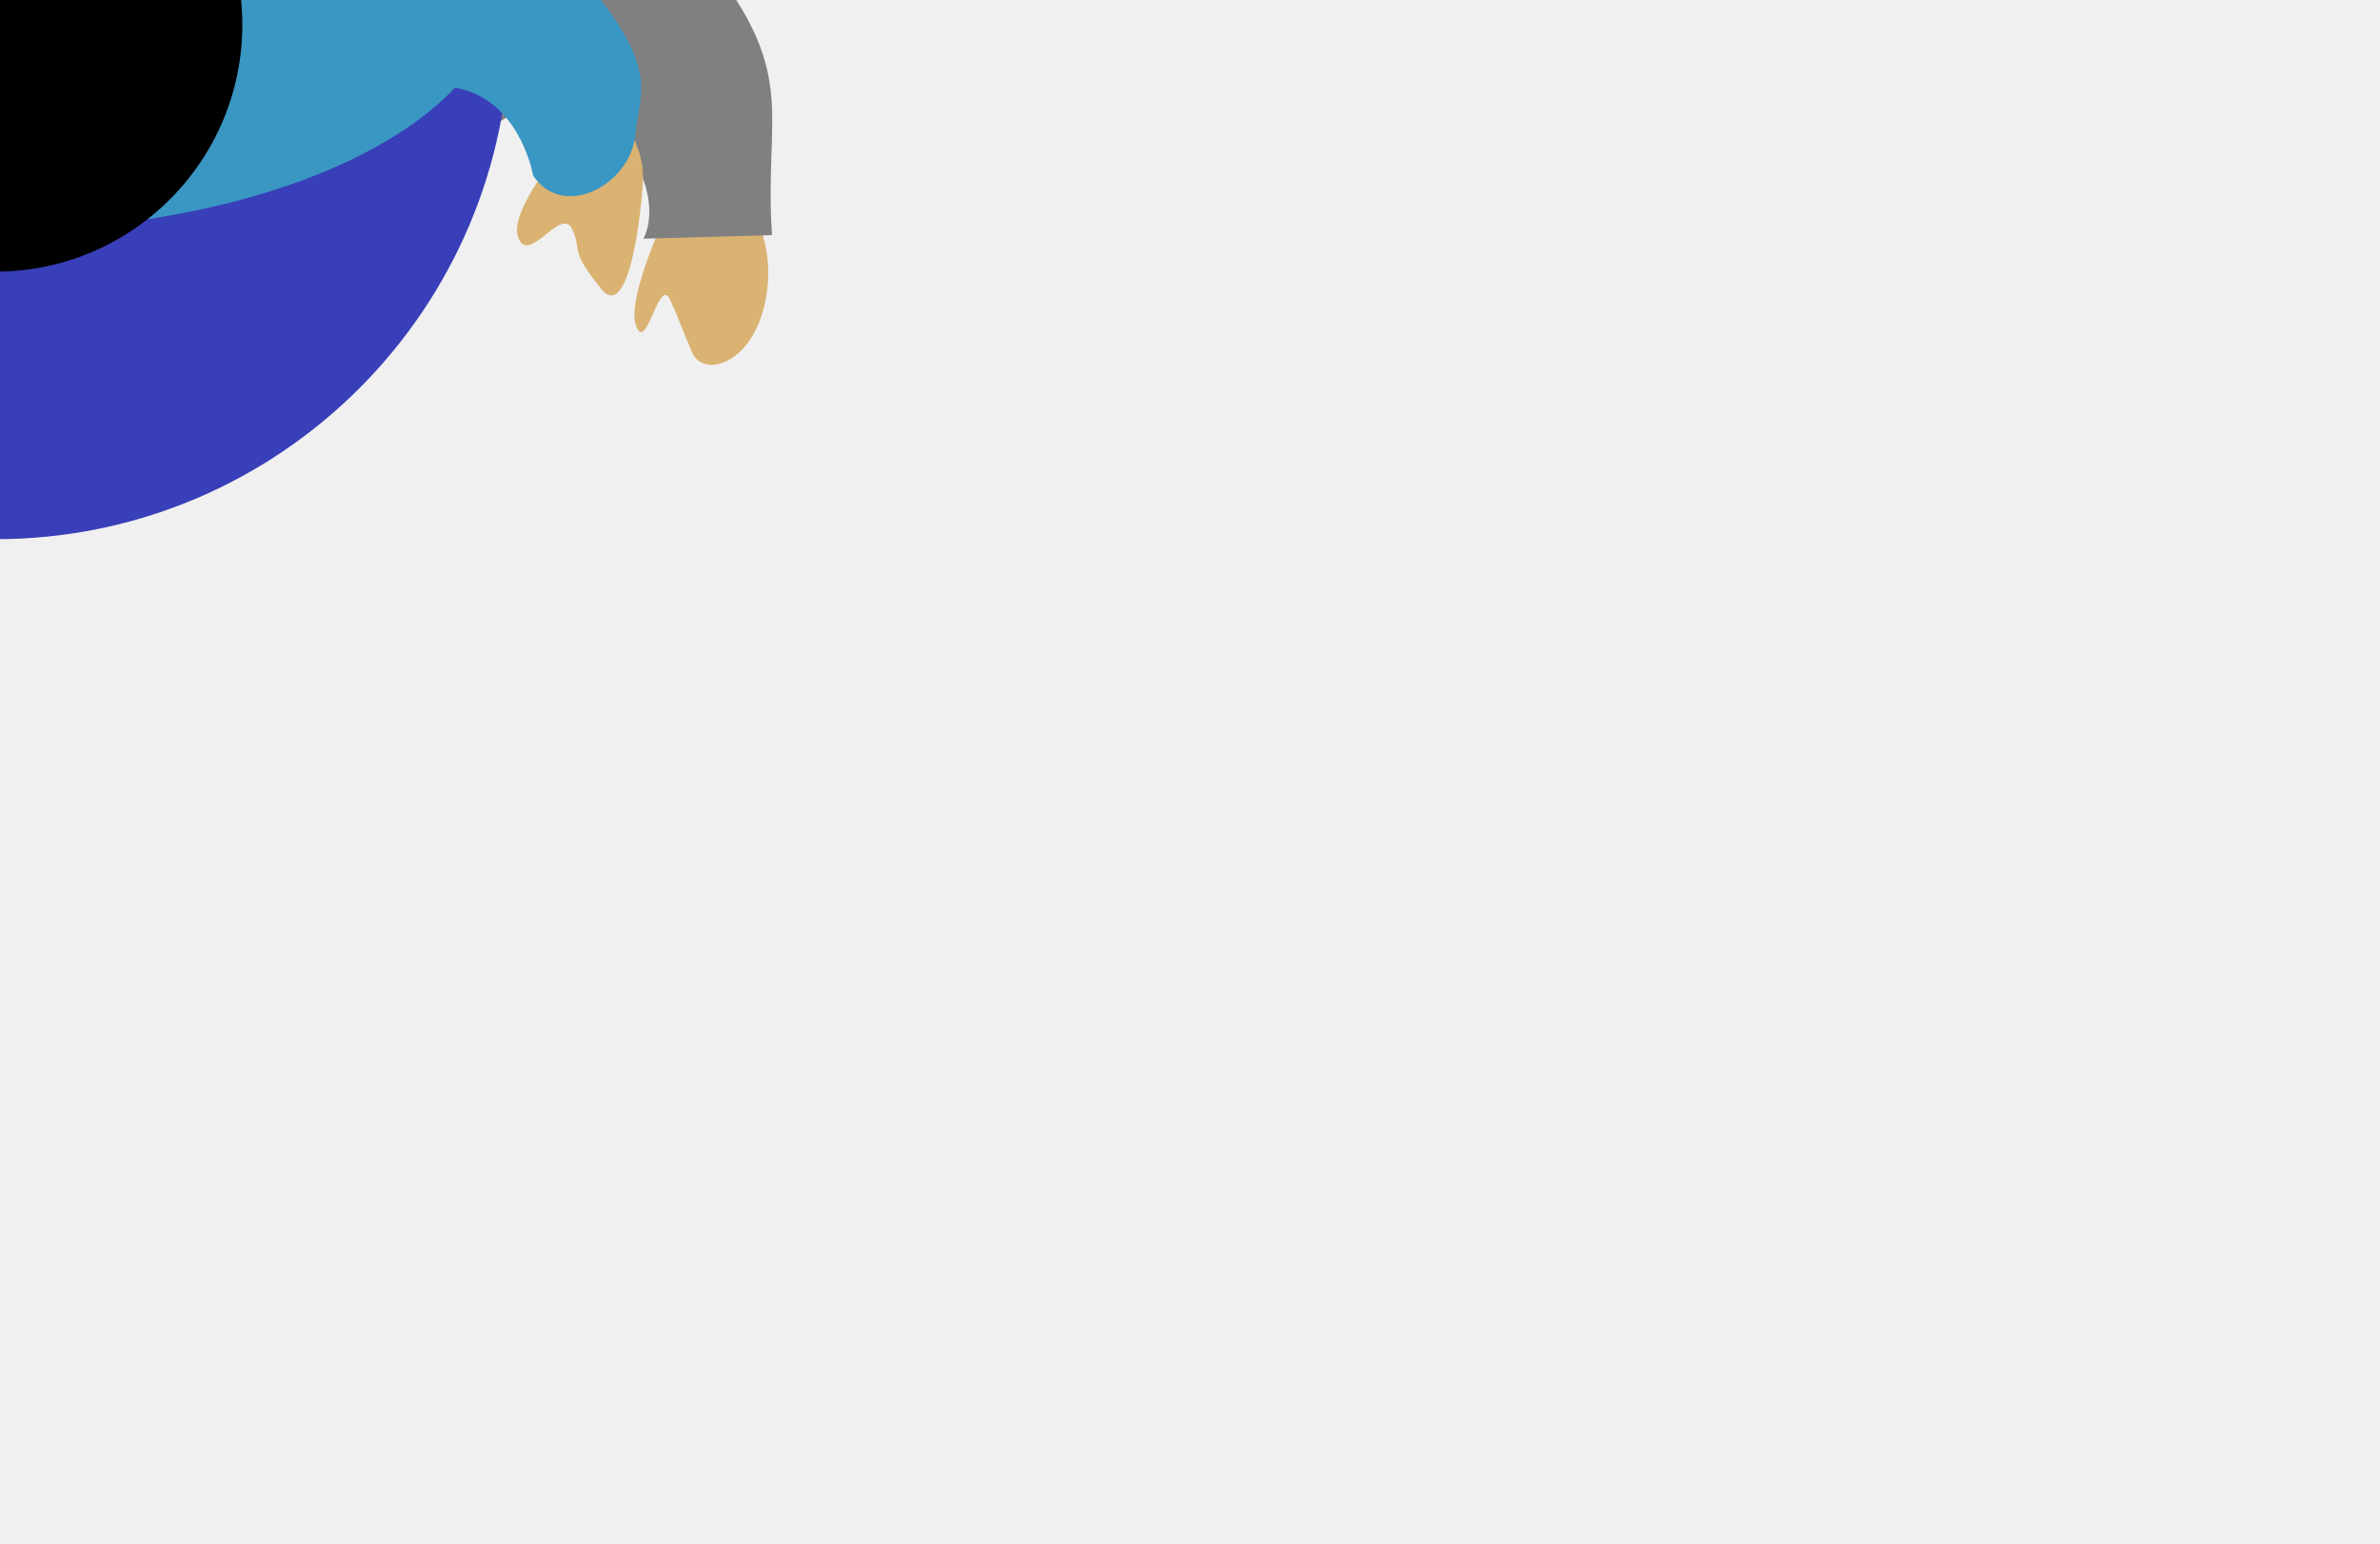
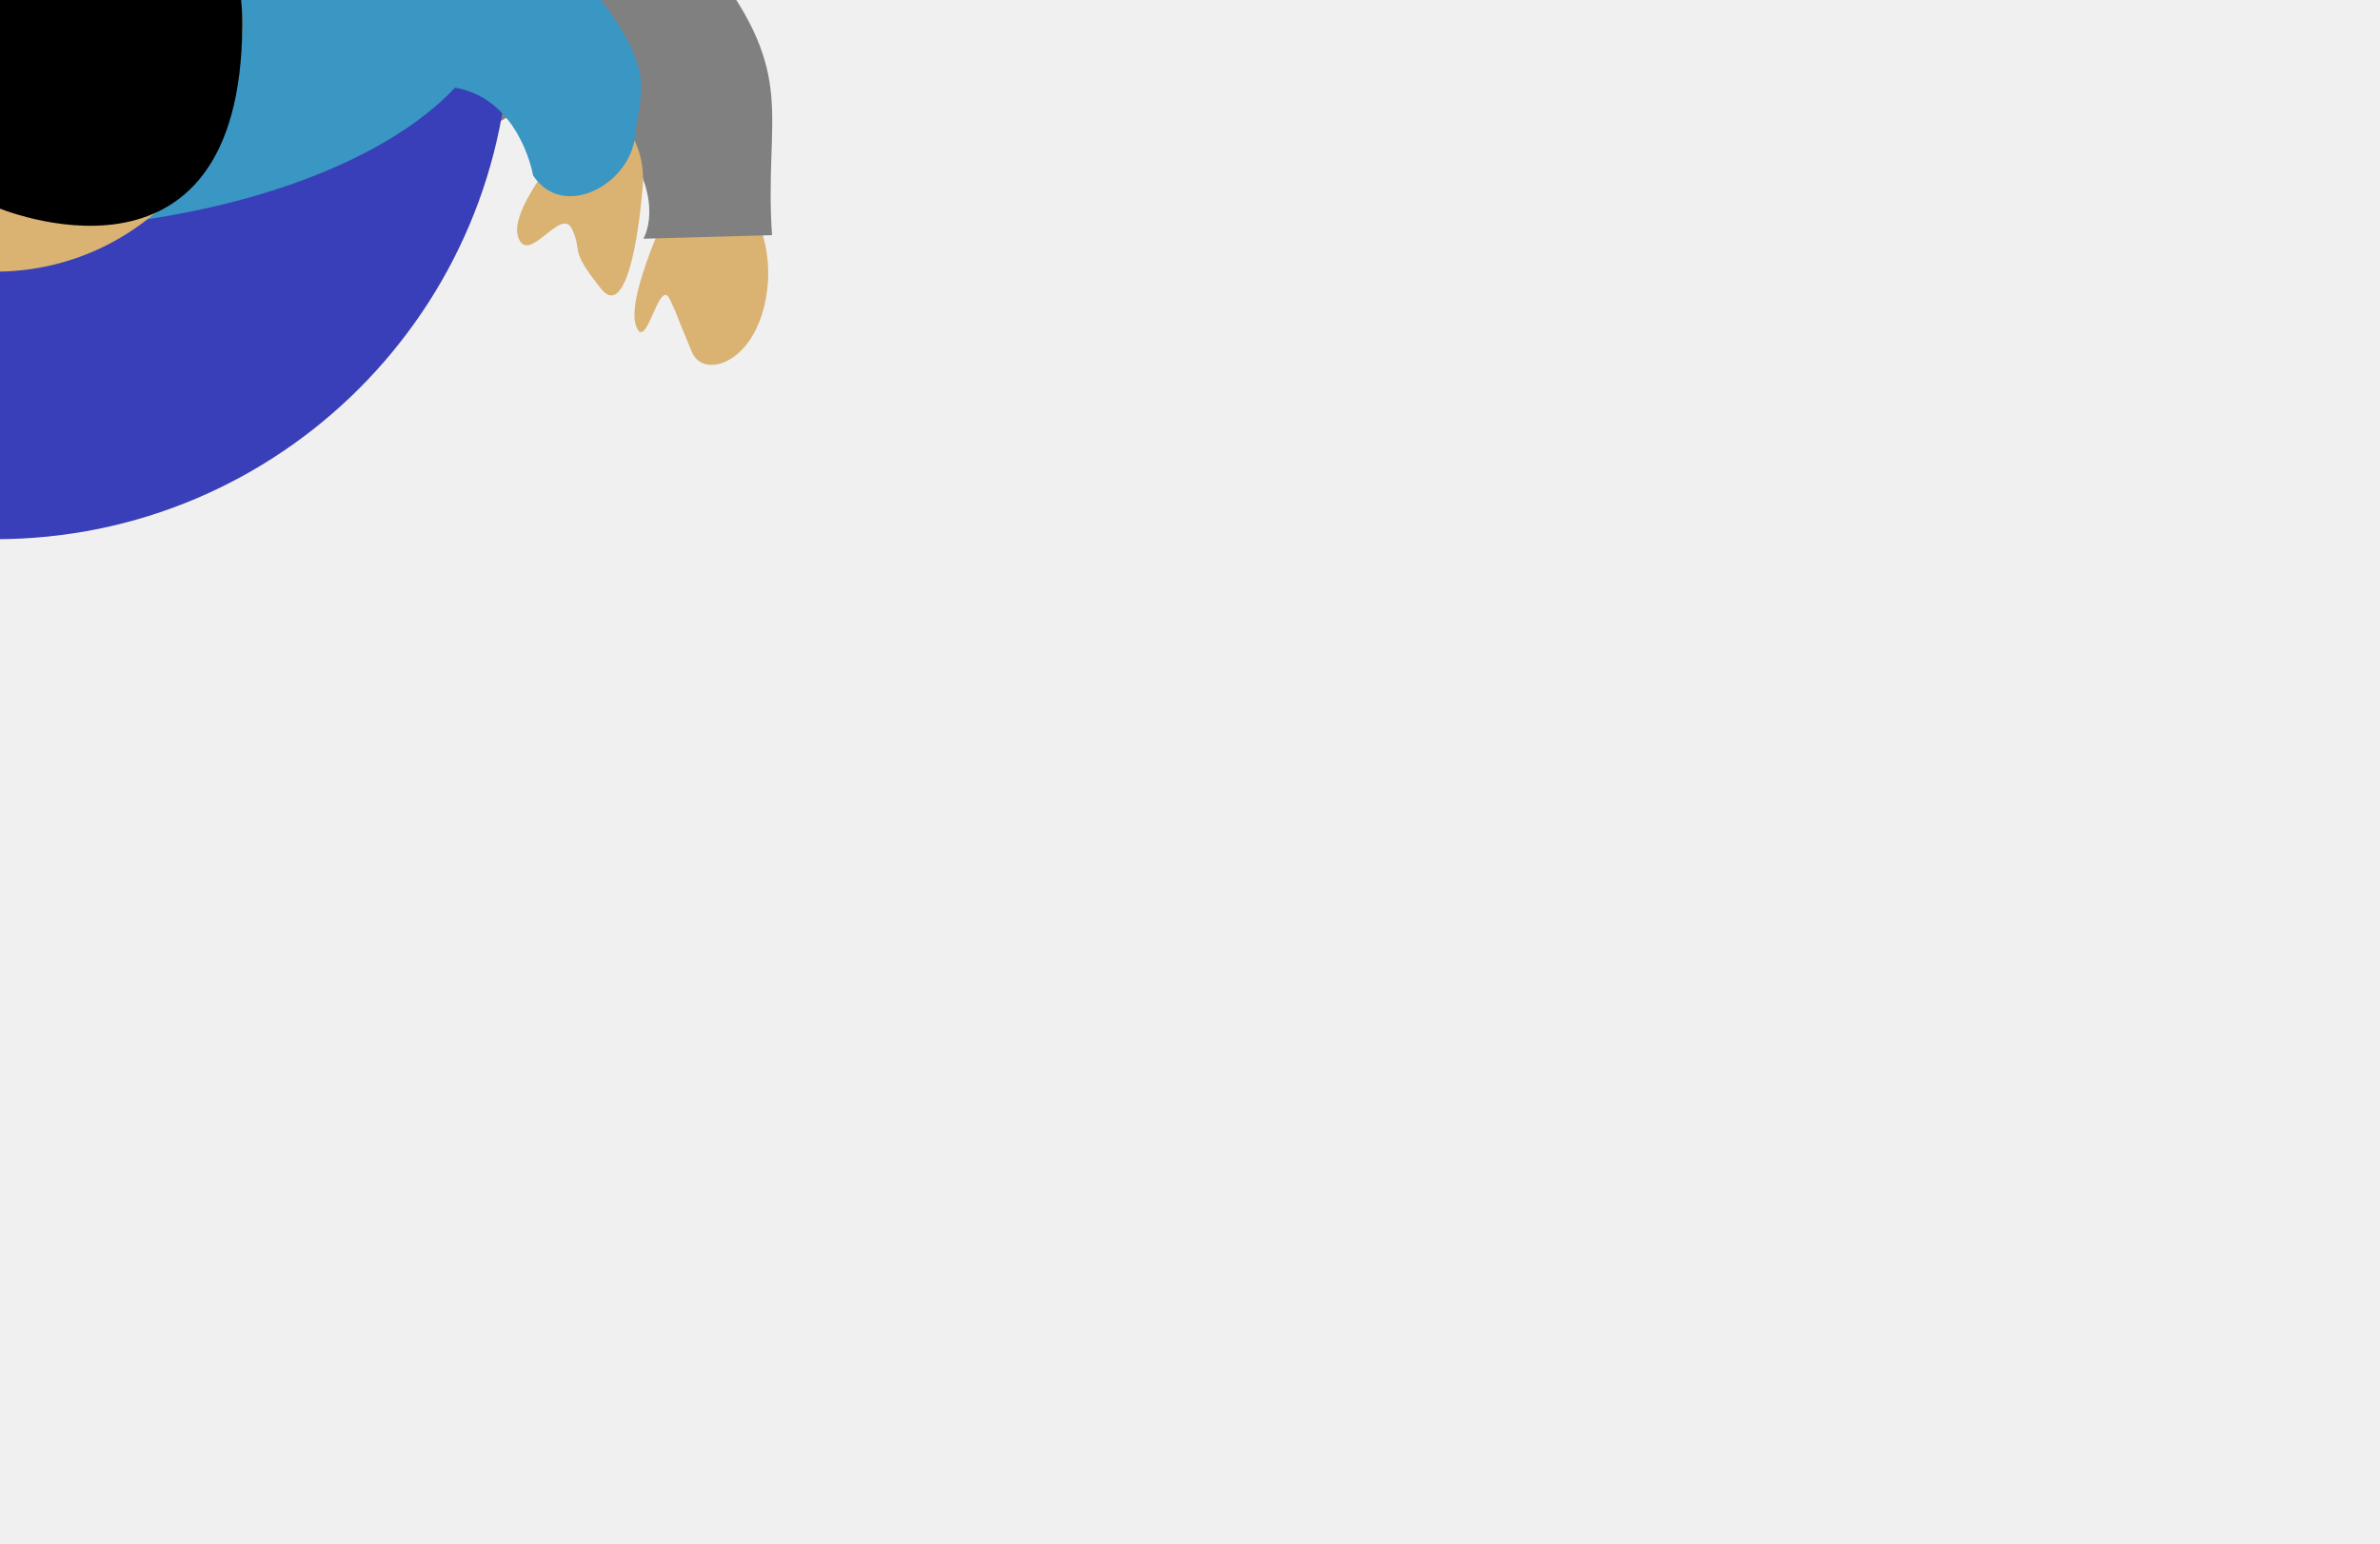
<svg xmlns="http://www.w3.org/2000/svg" width="115.625" height="75" viewBox="0 0 115.625 75" id="svg3431" version="1.1">
  <defs id="defs3433">
    <marker orient="auto" refY="0" refX="0" id="Arrow1Lend" style="overflow:visible">
      <path id="path4359" d="M 0,0 5,-5 -12.5,0 5,5 0,0 Z" style="fill-rule:evenodd;stroke:#000000;stroke-width:1pt" transform="matrix(-0.8,0,0,-0.8,-10,0)" />
    </marker>
    <marker orient="auto" refY="0" refX="0" id="Arrow1Lstart" style="overflow:visible">
      <path id="path4356" d="M 0,0 5,-5 -12.5,0 5,5 0,0 Z" style="fill-rule:evenodd;stroke:#000000;stroke-width:1pt" transform="matrix(0.8,0,0,0.8,10,0)" />
    </marker>
  </defs>
  <g id="man">
    <g id="g4272" class="kick kick--right kick--front" display="none" style="display:none">
      <path id="path4312" d="m -13.25,28.125 0.25,7.25" style="fill:none;fill-rule:evenodd;stroke:#000000;stroke-width:1px;stroke-linecap:butt;stroke-linejoin:miter;stroke-opacity:1" />
      <path id="path4314" d="m -16,27.75 -2.125,5.25" style="fill:none;fill-rule:evenodd;stroke:#000000;stroke-width:1px;stroke-linecap:butt;stroke-linejoin:miter;stroke-opacity:1" />
      <path id="path4316" d="m -10.25,27.875 1.875,5" style="fill:none;fill-rule:evenodd;stroke:#000000;stroke-width:1px;stroke-linecap:butt;stroke-linejoin:miter;stroke-opacity:1" />
    </g>
    <g id="g4280" class="kick kick--left kick--front" style="display:none" display="none">
      <path style="fill:none;fill-rule:evenodd;stroke:#000000;stroke-width:1px;stroke-linecap:butt;stroke-linejoin:miter;stroke-opacity:1" d="m 12.75,28.125 0.25,7.25" id="path3438" />
      <path style="fill:none;fill-rule:evenodd;stroke:#000000;stroke-width:1px;stroke-linecap:butt;stroke-linejoin:miter;stroke-opacity:1" d="m 10,27.75 -2.125,5.25" id="path3440" />
      <path style="fill:none;fill-rule:evenodd;stroke:#000000;stroke-width:1px;stroke-linecap:butt;stroke-linejoin:miter;stroke-opacity:1" d="m 15.75,27.875 1.875,5" id="path3442" />
    </g>
    <g id="g4288" class="kick kick--right kick--back" style="display:none">
      <path style="fill:none;fill-rule:evenodd;stroke:#000000;stroke-width:1px;stroke-linecap:butt;stroke-linejoin:miter;stroke-opacity:1" d="m -13.25,20.125 0.25,7.25" id="path3454" />
      <path style="fill:none;fill-rule:evenodd;stroke:#000000;stroke-width:1px;stroke-linecap:butt;stroke-linejoin:miter;stroke-opacity:1" d="m -16,19.75 -2.125,5.25" id="path3456" />
      <path style="fill:none;fill-rule:evenodd;stroke:#000000;stroke-width:1px;stroke-linecap:butt;stroke-linejoin:miter;stroke-opacity:1" d="m -10.25,19.875 1.875,5" id="path3458" />
    </g>
    <g id="g4296" class="kick kick--left kick--back" style="display:none">
      <path id="path3462" d="m 12.75,20.125 0.25,7.25" style="fill:none;fill-rule:evenodd;stroke:#000000;stroke-width:1px;stroke-linecap:butt;stroke-linejoin:miter;stroke-opacity:1" />
      <path id="path3464" d="m 10,19.75 -2.125,5.25" style="fill:none;fill-rule:evenodd;stroke:#000000;stroke-width:1px;stroke-linecap:butt;stroke-linejoin:miter;stroke-opacity:1" />
      <path id="path3466" d="m 15.75,19.875 1.875,5" style="fill:none;fill-rule:evenodd;stroke:#000000;stroke-width:1px;stroke-linecap:butt;stroke-linejoin:miter;stroke-opacity:1" />
    </g>
    <g id="g4247" class="bottom">
      <g id="g4255" class="leg leg--right">
        <ellipse transform="scale(1,-1)" ry="9" rx="5" cy="3.805" cx="-12.088" id="ellipse4342" style="fill:#af7d24;fill-opacity:1;stroke:#323232;stroke-width:1.5;stroke-miterlimit:4;stroke-dasharray:none;stroke-opacity:0.671" />
        <ellipse transform="scale(1,-1)" style="fill:#af7d24;fill-opacity:1;stroke:#323232;stroke-width:1.5;stroke-miterlimit:4;stroke-dasharray:none;stroke-opacity:0.671" id="path4313" cx="-13.338" cy="-4.924" rx="5" ry="9" />
        <path style="fill:#4c4c4c;fill-opacity:1;fill-rule:evenodd;stroke:none;stroke-width:1px;stroke-linecap:butt;stroke-linejoin:miter;stroke-opacity:1" d="m -21.713,4.423 c -0.625,-4.014 1.78,-12.317 4,-14 2.22,-1.683 10.087,-1.437 11.625,1.625 1.489,2.964 2.023,9.271 1,14.375 -0.963,3.927 -16,2.014 -16.625,-2 z" id="path4315" />
      </g>
      <g id="g4263" class="leg leg--left">
        <ellipse style="fill:#af7d24;fill-opacity:1;stroke:#323232;stroke-width:1.5;stroke-miterlimit:4;stroke-dasharray:none;stroke-opacity:0.671" id="ellipse4826" cx="-11.714" cy="3.805" rx="5" ry="9" transform="scale(-1)" />
        <ellipse ry="9" rx="5" cy="-4.924" cx="-12.964" id="ellipse4828" style="fill:#af7d24;fill-opacity:1;stroke:#323232;stroke-width:1.5;stroke-miterlimit:4;stroke-dasharray:none;stroke-opacity:0.671" transform="scale(-1)" />
        <path id="path4830" d="m 21.339,4.423 c 0.625,-4.014 -1.78,-12.317 -4,-14 -2.22,-1.683 -10.087,-1.437 -11.625,1.625 -1.489,2.964 -2.023,9.271 -1,14.375 0.963,3.927 16,2.014 16.625,-2 z" style="fill:#4c4c4c;fill-opacity:1;fill-rule:evenodd;stroke:none;stroke-width:1px;stroke-linecap:butt;stroke-linejoin:miter;stroke-opacity:1" />
      </g>
    </g>
    <g id="g4155" class="top">
      <rect id="rect4157" style="opacity:0.713;fill:none;fill-opacity:0.721;stroke:none;stroke-width:1;stroke-miterlimit:4;stroke-dasharray:none;stroke-opacity:0.372" width="115.625" height="75" x="-57.875" y="-37.5" ry="0" />
      <ellipse transform="scale(1,-1)" ry="12.5" rx="30" cy="1.302" cx="-0.228" id="path4247" style="fill:#808080;stroke:none;stroke-opacity:0.671" />
      <g transform="translate(-51.25,-27.24999)" class="hands hands--castanetas" id="g4757" display="none" style="display:none">
        <g id="g4749" class="hand hand--right">
          <path id="path4307" d="m 5.162,51.807 c 0,0 -2.601,2.269 -2.375,5 0.314,3.789 3.172,6.181 4.125,5 1.62,-2.01 0.717,-2.473 1.25,-3.625 0.533,-1.153 2.133,1.832 2.625,0.375 0.492,-1.457 -1.625,-6.75 -1.625,-6.75 z" style="fill:#dab272;fill-opacity:1;fill-rule:evenodd;stroke:none;stroke-width:1px;stroke-linecap:butt;stroke-linejoin:miter;stroke-opacity:1" />
          <path id="path4249" d="m 24.272,21.698 c 0,0 -7.485,2.235 -13.25,6.75 -4.235,5.484 -4.235,15.485 -6.75,23.75 l 6.25,1.5 c 0,0 2.024,-11.195 5.5,-15.25 3.476,-4.055 13.5,-6.25 13.5,-6.25 z" style="fill:#808080;fill-rule:evenodd;stroke:none;stroke-width:1px;stroke-linecap:butt;stroke-linejoin:miter;stroke-opacity:0.671" />
        </g>
        <g id="g4753" class="hand hand--left">
          <path style="fill:#dab272;fill-opacity:1;fill-rule:evenodd;stroke:none;stroke-width:1px;stroke-linecap:butt;stroke-linejoin:miter;stroke-opacity:1" d="m 96.883,51.807 c 0,0 2.601,2.269 2.375,5 -0.314,3.789 -3.172,6.181 -4.125,5 -1.62,-2.01 -0.717,-2.473 -1.25,-3.625 -0.533,-1.153 -2.133,1.832 -2.625,0.375 -0.492,-1.457 1.625,-6.75 1.625,-6.75 z" id="path4309" />
          <path style="fill:#808080;fill-rule:evenodd;stroke:none;stroke-width:1px;stroke-linecap:butt;stroke-linejoin:miter;stroke-opacity:0.671" d="m 77.773,21.698 c 0,0 7.485,2.235 13.25,6.75 4.235,5.484 4.235,15.485 6.75,23.75 l -6.25,1.5 c 0,0 -2.024,-11.195 -5.5,-15.25 -3.476,-4.055 -13.5,-6.25 -13.5,-6.25 z" id="path4311" />
        </g>
      </g>
      <g transform="translate(-51.25,-27.24999)" id="g4273" class="hands hands--down" display="none" style="display:none">
        <g class="hand hand--left" id="g4260">
          <path id="path4262" d="m 87.148,36.305 c 0,0 1.629,2.004 1.403,4.735 -0.314,3.789 -3.097,4.721 -3.683,3.321 -1.073,-2.564 -0.54,-1.412 -1.073,-2.564 -0.533,-1.153 -1.161,2.716 -1.653,1.259 -0.492,-1.457 1.802,-6.131 1.802,-6.131 z" style="fill:#dab272;fill-opacity:1;fill-rule:evenodd;stroke:none;stroke-width:1px;stroke-linecap:butt;stroke-linejoin:miter;stroke-opacity:1" />
          <path id="path4264" d="m 77.242,21.698 c 0,0 2.801,-0.682 8.565,3.833 4.235,5.484 2.556,7.264 2.949,13.143 l -6.25,0.174 c 0,0 1.07,-1.738 -0.904,-4.555 -1.974,-2.817 -9.611,-2.096 -9.611,-2.096 z" style="fill:#808080;fill-rule:evenodd;stroke:none;stroke-width:1px;stroke-linecap:butt;stroke-linejoin:miter;stroke-opacity:0.671" />
        </g>
        <g id="g3412" class="hand hand--right">
          <path style="fill:#dab272;fill-opacity:1;fill-rule:evenodd;stroke:none;stroke-width:1px;stroke-linecap:butt;stroke-linejoin:miter;stroke-opacity:1" d="m 14.585,36.305 c 0,0 -1.629,2.004 -1.403,4.735 0.314,3.789 3.097,4.721 3.683,3.321 1.073,-2.564 0.54,-1.412 1.073,-2.564 0.533,-1.153 1.161,2.716 1.653,1.259 0.492,-1.457 -1.802,-6.131 -1.802,-6.131 z" id="path4202" />
          <path style="fill:#808080;fill-rule:evenodd;stroke:none;stroke-width:1px;stroke-linecap:butt;stroke-linejoin:miter;stroke-opacity:0.671" d="m 24.491,21.698 c 0,0 -2.801,-0.682 -8.565,3.833 -4.235,5.484 -2.556,7.264 -2.949,13.143 l 6.25,0.174 c 0,0 -1.07,-1.738 0.904,-4.555 1.974,-2.817 9.611,-2.096 9.611,-2.096 z" id="path4204" />
        </g>
      </g>
      <g transform="translate(-51.25,-27.24999)" class="hands hands--panuelo" id="g4206">
        <g id="g4208" class="hand hand--left">
          <path style="fill:#dab272;fill-opacity:1;fill-rule:evenodd;stroke:none;stroke-width:1px;stroke-linecap:butt;stroke-linejoin:miter;stroke-opacity:1" d="m 87.148,36.305 c 0,0 1.629,2.004 1.403,4.735 -0.314,3.789 -3.097,4.721 -3.683,3.321 -1.073,-2.564 -0.54,-1.412 -1.073,-2.564 -0.533,-1.153 -1.161,2.716 -1.653,1.259 -0.492,-1.457 1.802,-6.131 1.802,-6.131 z" id="path4210" />
          <path style="fill:#808080;fill-rule:evenodd;stroke:none;stroke-width:1px;stroke-linecap:butt;stroke-linejoin:miter;stroke-opacity:0.671" d="m 77.242,21.698 c 0,0 2.801,-0.682 8.565,3.833 4.235,5.484 2.556,7.264 2.949,13.143 l -6.25,0.174 c 0,0 1.07,-1.738 -0.904,-4.555 -1.974,-2.817 -9.611,-2.096 -9.611,-2.096 z" id="path4212" />
        </g>
        <g class="hand hand--right" id="g4220">
          <path style="fill:#dab272;fill-opacity:1;fill-rule:evenodd;stroke:none;stroke-width:1px;stroke-linecap:butt;stroke-linejoin:miter;stroke-opacity:1" d="m -21.293,42.514 h -2.252 c 0,0 -2.601,2.269 -2.375,5 0.282,3.41 2.564,5.54 3.725,5.1 0.005,-1.96 -0.007,-3.954 0.188,-5.734 0.186,-1.702 0.459,-2.997 0.715,-4.365 z" id="path4239" transform="translate(28.70711,9.292894)" />
          <path style="opacity:0.713;fill:#a8f1ff;fill-opacity:1;fill-rule:evenodd;stroke:#787878;stroke-width:1;stroke-linecap:butt;stroke-linejoin:miter;stroke-miterlimit:4;stroke-dasharray:none;stroke-opacity:1" d="m 12.532,54.404 c -0.884,1.768 -2.033,3.005 -3.536,3.359 -1.503,0.354 -4.243,-0.088 -5.48,-2.563 -1.237,-2.475 -2.033,-6.828 -0.442,-9.127 0.574,-0.829 2.78,-3.825 3.094,-5.215 0.619,-2.74 0.283,-6.343 -3.624,-6.629 -3.888,-0.285 -5.834,2.298 -5.834,2.298 0,0 3.158,-0.761 4.773,0.354 1.535,1.059 2.563,3.182 -1.061,4.685 -3.624,1.503 -6.187,6.298 -6.187,9.657 2e-7,4.952 2.917,7.336 4.508,8.75 1.241,1.103 6.718,1.414 8.662,0.177 1.945,-1.237 5.038,-4.331 5.127,-5.745 z" id="path4233" />
          <path style="fill:#dab272;fill-opacity:1;fill-rule:evenodd;stroke:none;stroke-width:1px;stroke-linecap:butt;stroke-linejoin:miter;stroke-opacity:1" d="m -21.47,42.514 c -0.256,1.368 -0.529,2.663 -0.715,4.365 -0.195,1.78 -0.006,3.774 -0.011,5.734 0.129,-0.049 0.305,0.018 0.4,-0.1 1.62,-2.01 0.717,-2.473 1.25,-3.625 0.533,-1.153 2.133,1.832 2.625,0.375 0.492,-1.457 -1.625,-6.75 -1.625,-6.75 z" id="path4222" transform="translate(28.70711,9.292894)" />
          <path style="fill:#808080;fill-rule:evenodd;stroke:none;stroke-width:1px;stroke-linecap:butt;stroke-linejoin:miter;stroke-opacity:0.671" d="m 24.272,21.698 c 0,0 -7.485,2.235 -13.25,6.75 -4.235,5.484 -4.235,15.485 -6.75,23.75 l 6.25,1.5 c 0,0 2.024,-11.195 5.5,-15.25 3.476,-4.055 13.5,-6.25 13.5,-6.25 z" id="path4224" />
        </g>
      </g>
      <g transform="translate(-51.25,-27.24999)" class="head" id="g4775">
        <circle style="fill:#000000;stroke:none;stroke-opacity:1" id="path3443" cx="51.022" cy="-28.448" r="20" transform="scale(1,-1)" />
        <circle style="fill:#000000;stroke:#0094ff;stroke-width:1.5;stroke-miterlimit:4;stroke-dasharray:none;stroke-opacity:0.671" id="path3445" cx="51.022" cy="-28.448" r="10" transform="scale(1,-1)" />
      </g>
    </g>
    <rect ry="0" y="-37.5" x="-57.875" height="75" width="115.625" style="opacity:0.713;fill:none;fill-opacity:0.721;stroke:none;stroke-width:1;stroke-miterlimit:4;stroke-dasharray:none;stroke-opacity:0.372" id="rect4302" />
  </g>
  <g id="woman">
    <g id="g4229" class="bottom">
      <g id="g4300" class="leg leg--left">
        <ellipse style="opacity:0.85;fill:#ff00e8;fill-opacity:1;stroke:#323232;stroke-width:1.292;stroke-miterlimit:4;stroke-dasharray:none;stroke-opacity:0.671" id="ellipse4846" cx="-9.501" cy="-3.233" rx="3.911" ry="12" transform="scale(-1)" />
      </g>
      <g id="g4304" class="leg leg--right">
        <ellipse transform="scale(1,-1)" ry="12" rx="3.911" cy="-3.233" cx="-10.145" id="ellipse4669" style="opacity:0.85;fill:#ff00e8;fill-opacity:1;stroke:#323232;stroke-width:1.292;stroke-miterlimit:4;stroke-dasharray:none;stroke-opacity:0.671" />
      </g>
      <circle transform="scale(1,-1)" r="25" cy="-1.198" cx="-0.228" id="circle4715" style="fill:#383fb8;fill-opacity:1;stroke:none;stroke-width:1.5;stroke-miterlimit:4;stroke-dasharray:none;stroke-opacity:0.671" />
    </g>
    <g id="g4214" class="top">
      <rect id="rect4216" ry="0" y="-37.5" x="-57.875" height="75" width="115.625" style="opacity:0.713;fill:none;fill-opacity:0.721;stroke:none;stroke-width:1;stroke-miterlimit:4;stroke-dasharray:none;stroke-opacity:0.372" />
      <ellipse cx="-0.228" cy="0.595" rx="24.5" ry="11.793" style="fill:#3a96c3;fill-opacity:1;stroke:none;stroke-opacity:0.671" id="ellipse4681" transform="scale(1,-1)" />
      <g transform="translate(-51.25,-27.24999)" id="g4745" class="head">
-         <circle transform="scale(1,-1)" r="12" cy="-28.448" cx="51.022" id="circle4691" style="fill:#000000;fill-opacity:1;stroke:none;stroke-width:1.5;stroke-miterlimit:4;stroke-dasharray:none;stroke-opacity:0.671" />
+         <path transform="scale(1,-1)" style="fill:#dab272;fill-opacity:1;stroke:none;stroke-width:1.5;stroke-miterlimit:4;stroke-dasharray:none;stroke-opacity:0.671" d="m 63.022,-28.448 a 12,12 0 0 1 -12,12 12,12 0 0 1 -12,-12 12,12 0 0 1 12,-12 12,12 0 0 1 12,12 z" id="circle4691" />
        <path style="fill:#000000;fill-opacity:1;fill-rule:evenodd;stroke:none;stroke-width:1px;stroke-linecap:butt;stroke-linejoin:miter;stroke-opacity:1" d="m 47.092,21.081 c 1.046,-4.186 1.757,-4.938 0.795,-5.038 -5.122,-0.531 -10.341,-2.917 -3.977,-4.685 6.364,-1.768 11.737,1.797 11.932,2.033 -1.325,0.223 -7.821,-1.498 -4.095,0.485 1.149,0.221 5.579,-0.238 1.867,3.828 -3.712,4.066 -6.522,3.377 -6.522,3.377 z" id="path4695" />
+         <path id="path3810" d="m 63.022,-28.448 c 0.03,6.627 -5.373,12 -12,12 -6.627,0 -11.97,-5.373 -12,-12 -0.062,-14.002 12.062,-8.875 12.062,-8.875 0,0 11.875,-5.065 11.938,8.875 z" style="fill:#000000;fill-opacity:1;stroke:none;stroke-width:1.5;stroke-miterlimit:4;stroke-dasharray:none;stroke-opacity:0.671" transform="scale(1,-1)" />
      </g>
      <g transform="translate(-51.25,-27.24999)" id="g4737" class="hands hands--castanetas" display="none" style="display:none">
        <g id="g4697" class="hand hand--left">
          <path id="path4685" d="m 92.883,51.807 c 0,0 2.601,2.269 2.375,5 -0.314,3.789 -3.172,6.181 -4.125,5 -1.62,-2.01 -0.717,-2.473 -1.25,-3.625 -0.533,-1.153 -2.133,1.832 -2.625,0.375 -0.492,-1.457 1.625,-6.75 1.625,-6.75 l -3.313,-9.562 4.781,-1.219 z" style="fill:#dab272;fill-opacity:1;fill-rule:evenodd;stroke:none;stroke-width:1px;stroke-linecap:butt;stroke-linejoin:miter;stroke-opacity:1" />
          <path id="path4687" d="m 72.273,21.198 c 0,0 10.001,5.581 14.5,10.75 4.499,5.169 5.18,7.992 4.938,10.375 -0.243,2.383 -4.057,3.213 -6.375,1.938 -2.318,-1.276 0.101,-1.945 -3.375,-6 -3.476,-4.055 -13.438,-6.062 -13.438,-6.062 z" style="fill:#3a96c3;fill-opacity:1;fill-rule:evenodd;stroke:none;stroke-width:1px;stroke-linecap:butt;stroke-linejoin:miter;stroke-opacity:0.671" />
        </g>
        <g id="g4271" class="hand hand--right">
          <path style="fill:#dab272;fill-opacity:1;fill-rule:evenodd;stroke:none;stroke-width:1px;stroke-linecap:butt;stroke-linejoin:miter;stroke-opacity:1" d="m 9.287,51.807 c 0,0 -2.601,2.269 -2.375,5 0.314,3.789 3.172,6.181 4.125,5 1.62,-2.01 0.717,-2.473 1.25,-3.625 0.533,-1.153 2.133,1.832 2.625,0.375 0.492,-1.457 -1.625,-6.75 -1.625,-6.75 l 3.313,-9.562 -4.781,-1.219 z" id="path4703" />
          <path style="fill:#3a96c3;fill-opacity:1;fill-rule:evenodd;stroke:none;stroke-width:1px;stroke-linecap:butt;stroke-linejoin:miter;stroke-opacity:0.671" d="m 29.897,21.198 c 0,0 -10.001,5.581 -14.5,10.75 -4.499,5.169 -5.18,7.992 -4.938,10.375 0.243,2.383 4.057,3.213 6.375,1.938 2.318,-1.276 -0.101,-1.945 3.375,-6 3.476,-4.055 13.438,-6.062 13.438,-6.062 z" id="path4705" />
        </g>
      </g>
      <g transform="translate(-51.25,-27.24999)" class="hands hands--down" id="g4186" display="none" style="display:none">
        <g id="g4188" class="hand hand--left">
          <path style="fill:#dab272;fill-opacity:1;fill-rule:evenodd;stroke:none;stroke-width:1px;stroke-linecap:butt;stroke-linejoin:miter;stroke-opacity:1" d="m 80.453,32.185 c 0,0 2.247,1.385 2.021,4.116 -0.314,3.789 -1.051,6.181 -2.004,5 -1.62,-2.01 -0.893,-1.765 -1.427,-2.918 -0.533,-1.153 -2.133,1.832 -2.625,0.375 -0.492,-1.457 2.862,-5.159 2.862,-5.159 z" id="path4190" />
          <path style="fill:#3a96c3;fill-opacity:1;fill-rule:evenodd;stroke:none;stroke-width:1px;stroke-linecap:butt;stroke-linejoin:miter;stroke-opacity:0.671" d="m 70.273,21.198 c 0,0 4.167,-0.96 8.666,4.209 4.499,5.169 3.412,6.048 3.17,8.43 -0.243,2.383 -3.499,4.142 -4.961,1.938 0,0 -0.517,-3.094 -3.021,-4.055 -2.504,-0.961 -7.604,0.478 -7.604,0.478 z" id="path4192" />
        </g>
        <g id="g4308" class="hand hand--right">
          <path id="path4219" d="m 21.444,32.185 c 0,0 -2.247,1.385 -2.021,4.116 0.314,3.789 1.051,6.181 2.004,5 1.62,-2.01 0.893,-1.765 1.427,-2.918 0.533,-1.153 2.133,1.832 2.625,0.375 0.492,-1.457 -2.862,-5.159 -2.862,-5.159 z" style="fill:#dab272;fill-opacity:1;fill-rule:evenodd;stroke:none;stroke-width:1px;stroke-linecap:butt;stroke-linejoin:miter;stroke-opacity:1" />
          <path id="path4221" d="m 31.625,21.198 c 0,0 -4.167,-0.96 -8.666,4.209 -4.499,5.169 -3.412,6.048 -3.17,8.43 0.243,2.383 3.499,4.142 4.961,1.938 0,0 0.517,-3.094 3.021,-4.055 2.504,-0.961 7.604,0.478 7.604,0.478 z" style="fill:#3a96c3;fill-opacity:1;fill-rule:evenodd;stroke:none;stroke-width:1px;stroke-linecap:butt;stroke-linejoin:miter;stroke-opacity:0.671" />
        </g>
      </g>
      <g transform="translate(-51.25,-27.24999)" id="g4254" class="hands hands--panuelo">
        <g class="hand hand--left" id="g4256">
          <path id="path4258" d="m 80.453,32.185 c 0,0 2.247,1.385 2.021,4.116 -0.314,3.789 -1.051,6.181 -2.004,5 -1.62,-2.01 -0.893,-1.765 -1.427,-2.918 -0.533,-1.153 -2.133,1.832 -2.625,0.375 -0.492,-1.457 2.862,-5.159 2.862,-5.159 z" style="fill:#dab272;fill-opacity:1;fill-rule:evenodd;stroke:none;stroke-width:1px;stroke-linecap:butt;stroke-linejoin:miter;stroke-opacity:1" />
          <path id="path4260" d="m 70.273,21.198 c 0,0 4.167,-0.96 8.666,4.209 4.499,5.169 3.412,6.048 3.17,8.43 -0.243,2.383 -3.499,4.142 -4.961,1.938 0,0 -0.517,-3.094 -3.021,-4.055 -2.504,-0.961 -7.604,0.478 -7.604,0.478 z" style="fill:#3a96c3;fill-opacity:1;fill-rule:evenodd;stroke:none;stroke-width:1px;stroke-linecap:butt;stroke-linejoin:miter;stroke-opacity:0.671" />
        </g>
        <g class="hand hand--right" id="g4275">
          <path style="fill:#dab272;fill-opacity:1;fill-rule:evenodd;stroke:none;stroke-width:1px;stroke-linecap:butt;stroke-linejoin:miter;stroke-opacity:1" d="m -14.479,32.348 -2.41,-0.615 -2.531,10.781 c 0,0 -2.601,2.269 -2.375,5 0.275,3.318 2.438,5.411 3.627,5.125 -0.007,-0.099 -0.023,-0.163 -0.029,-0.262 -0.115,-1.799 -0.115,-3.676 0.166,-5.232 0.281,-1.556 0.677,-3.985 1.246,-6.654 0.569,-2.67 1.311,-5.581 2.289,-8.107 0,0 0.018,-0.035 0.018,-0.035 z" id="path4292" transform="translate(28.70711,9.292894)" />
          <path style="fill:#ffffff;fill-opacity:0.721;fill-rule:evenodd;stroke:#000000;stroke-width:1px;stroke-linecap:butt;stroke-linejoin:miter;stroke-opacity:0.372" d="m 15.822,51.121 c 0,0 2.828,0.53 3.005,2.828 0.177,2.298 0,5.303 -3.712,6.364 -3.774,1.078 -8.309,1.945 -12.551,-0.53 -4.243,-2.475 -7.159,-6.478 -7.159,-9.546 -1.187,-9.039 11.793,-8.178 12.109,-12.905 0,-4.95 -3.536,-5.922 -6.187,-6.276 -2.652,-0.354 0.972,-0.795 4.596,-0.088 3.624,0.707 4.895,1.965 5.657,3.889 0.685,1.73 1.326,5.038 0,6.364 -2.577,2.577 -6.276,5.127 -6.099,8.662 0.168,3.362 0.972,6.187 4.154,7.601 3.182,1.414 6.894,0.265 6.894,-2.21 0,-2.475 -0.707,-4.154 -0.707,-4.154 z" id="path4287" />
          <path style="fill:#dab272;fill-opacity:1;fill-rule:evenodd;stroke:none;stroke-width:1px;stroke-linecap:butt;stroke-linejoin:miter;stroke-opacity:1" d="m -14.479,32.348 -0.194,0.035 c -0.978,2.526 -1.72,5.438 -2.289,8.107 -0.569,2.67 -0.965,5.098 -1.246,6.654 -0.281,1.556 -0.104,3.434 0.011,5.232 0.006,0.099 0.022,0.163 0.029,0.262 0.169,-0.041 0.38,0.022 0.498,-0.125 1.62,-2.01 0.717,-2.473 1.25,-3.625 0.533,-1.153 2.133,1.832 2.625,0.375 0.492,-1.457 -1.625,-6.75 -1.625,-6.75 l 3.312,-9.562 z" id="path4277" transform="translate(28.70711,9.292894)" />
          <path id="path4279" d="m 29.897,21.198 c 0,0 -10.001,5.581 -14.5,10.75 -4.499,5.169 -5.18,7.992 -4.938,10.375 0.243,2.383 4.057,3.213 6.375,1.938 2.318,-1.276 -0.101,-1.945 3.375,-6 3.476,-4.055 13.438,-6.062 13.438,-6.062 z" style="fill:#3a96c3;fill-opacity:1;fill-rule:evenodd;stroke:none;stroke-width:1px;stroke-linecap:butt;stroke-linejoin:miter;stroke-opacity:0.671" />
        </g>
      </g>
    </g>
    <rect style="opacity:0.713;fill:none;fill-opacity:0.721;stroke:none;stroke-width:1;stroke-miterlimit:4;stroke-dasharray:none;stroke-opacity:0.372" width="115.625" height="75" x="-57.875" y="-37.5" ry="0" id="rect4304" />
  </g>
</svg>
